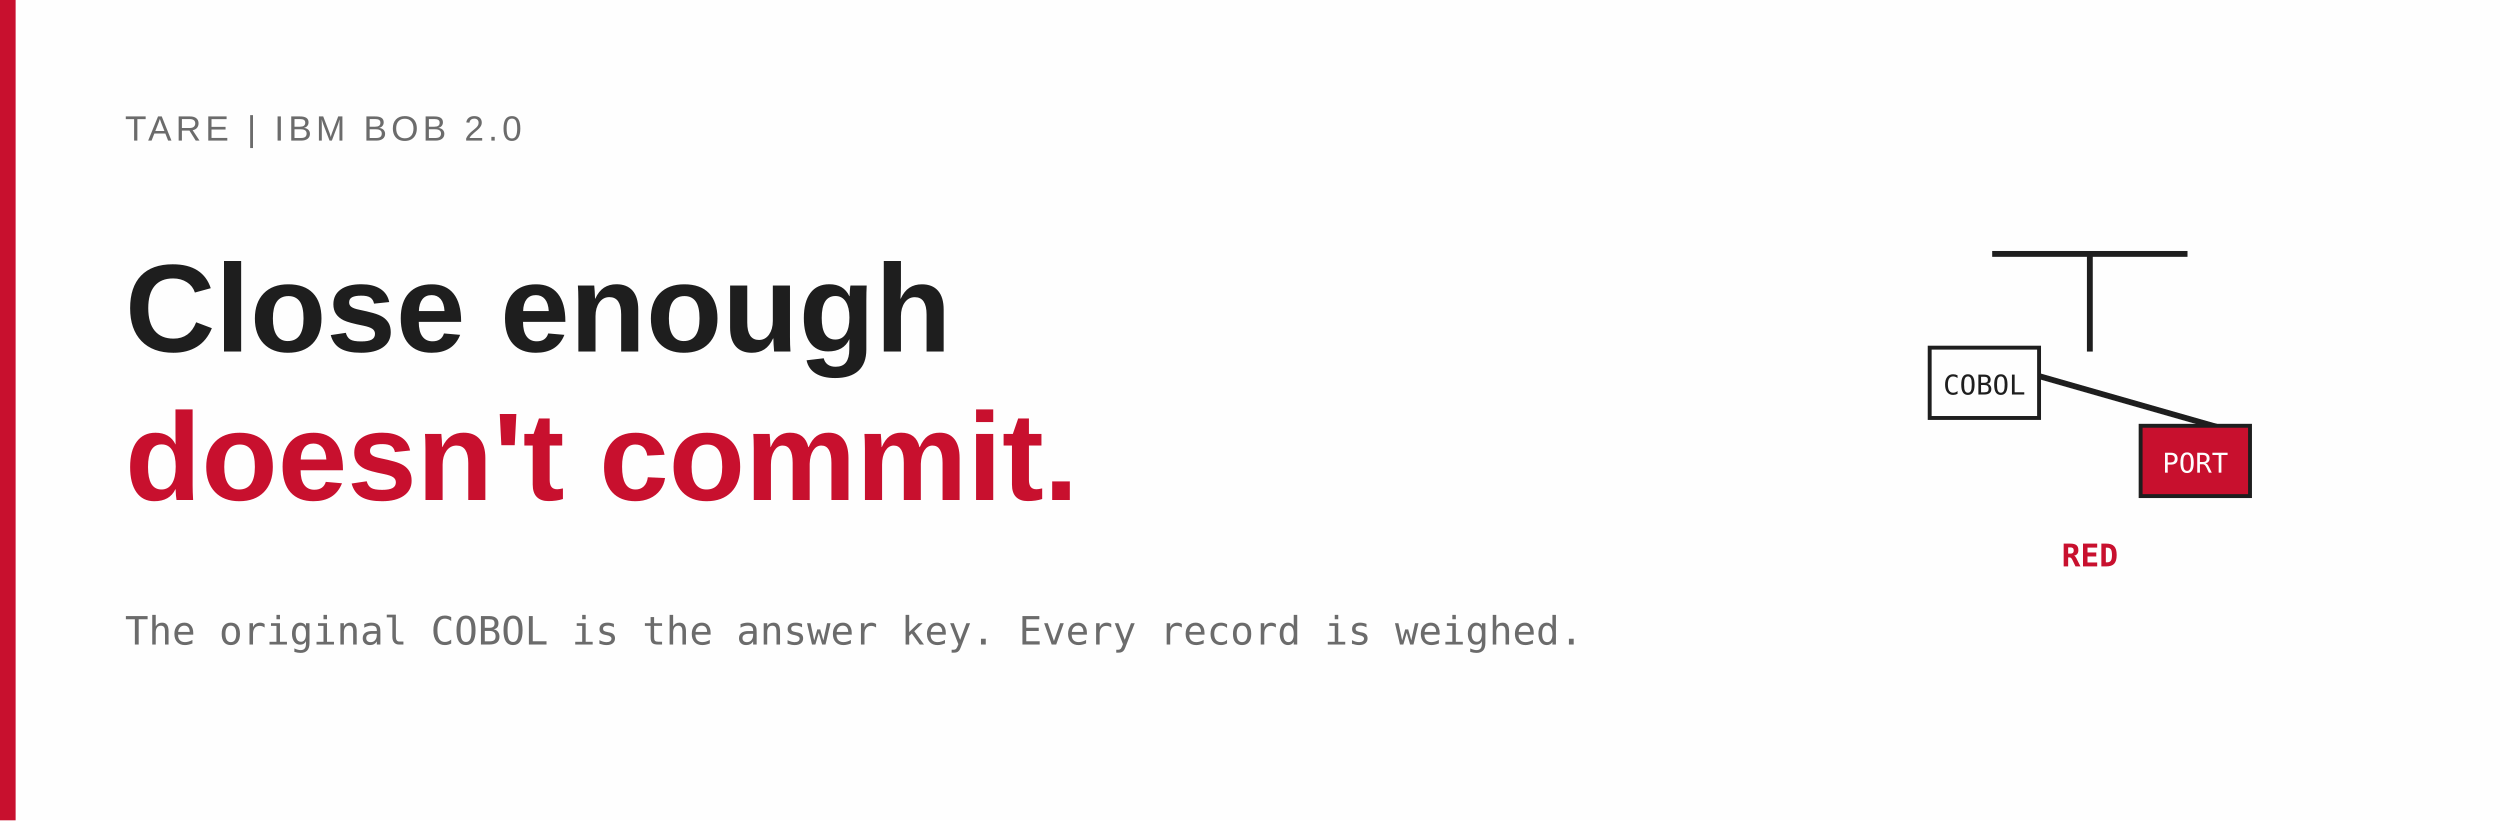
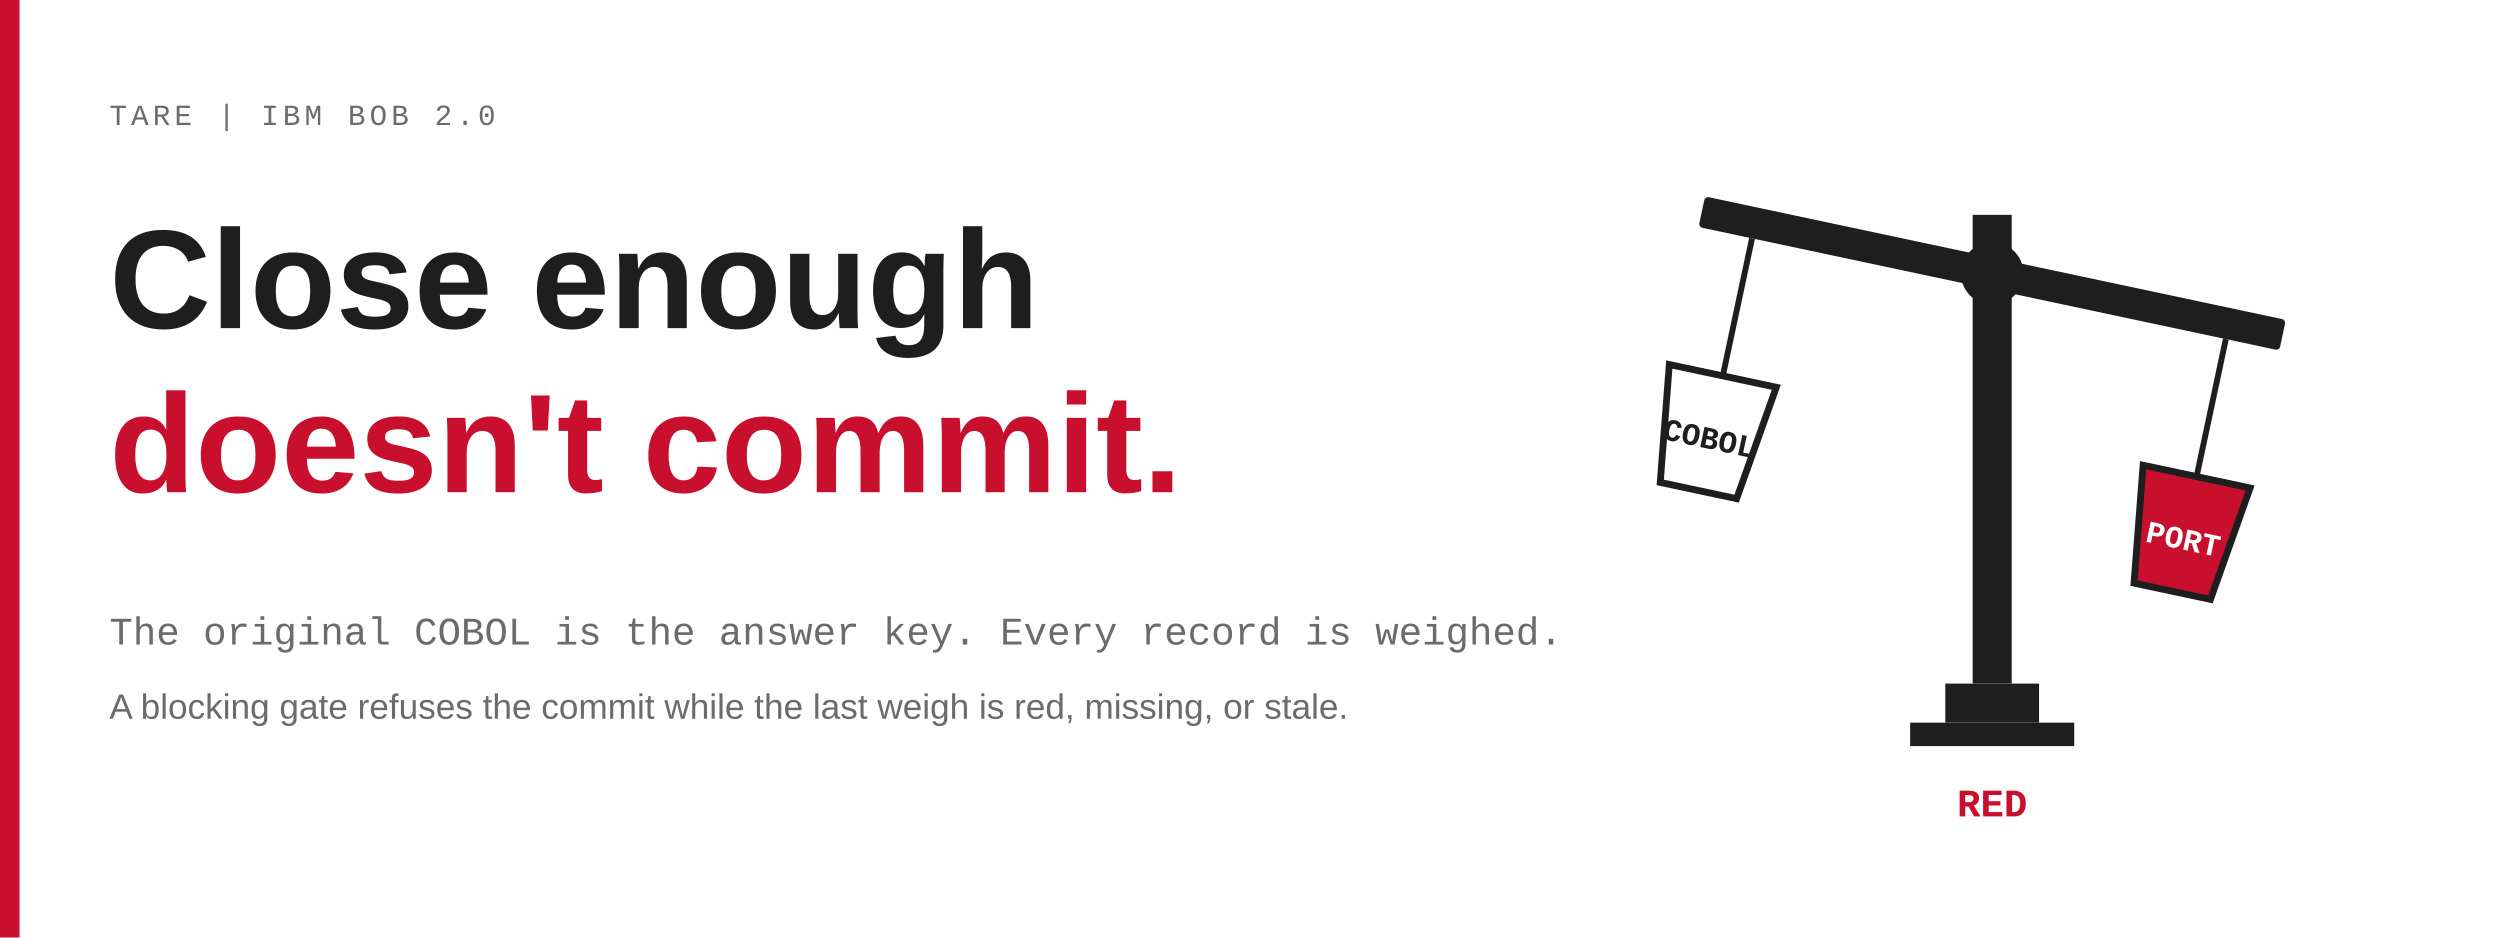
- <svg xmlns="http://www.w3.org/2000/svg" width="1280" height="420" viewBox="0 0 1280 420" role="img" aria-labelledby="t d">
-   <rect width="1280" height="420" fill="#FEFEFE" />
-   <rect x="0" y="0" width="8" height="420" fill="#C8102E" />
-   <text x="64" y="72" font-family="Arial, Helvetica, sans-serif" font-size="18" font-weight="500" letter-spacing="0.12em" fill="#6B6B6B">TARE | IBM BOB 2.0</text>
-   <text x="64" y="180" font-family="Arial, Helvetica, sans-serif" font-size="64" font-weight="600" fill="#1E1E1E">Close enough</text>
-   <text x="64" y="256" font-family="Arial, Helvetica, sans-serif" font-size="64" font-weight="600" fill="#C8102E">doesn't commit.</text>
-   <text x="64" y="330" font-family="Consolas, monospace" font-size="20" fill="#6B6B6B">The original COBOL is the answer key. Every record is weighed.</text>
-   <g transform="translate(980,110)">
-     <line x1="40" y1="20" x2="140" y2="20" stroke="#1E1E1E" stroke-width="3" />
-     <line x1="90" y1="20" x2="90" y2="70" stroke="#1E1E1E" stroke-width="3" />
-     <line x1="20" y1="70" x2="160" y2="110" stroke="#1E1E1E" stroke-width="3" />
-     <rect x="8" y="68" width="56" height="36" fill="#FEFEFE" stroke="#1E1E1E" stroke-width="2" />
-     <rect x="116" y="108" width="56" height="36" fill="#C8102E" stroke="#1E1E1E" stroke-width="2" />
-     <text x="36" y="92" text-anchor="middle" font-family="Consolas, monospace" font-size="14" fill="#1E1E1E">COBOL</text>
-     <text x="144" y="132" text-anchor="middle" font-family="Consolas, monospace" font-size="14" fill="#FEFEFE">PORT</text>
-     <text x="90" y="180" text-anchor="middle" font-family="Consolas, monospace" font-size="16" font-weight="600" fill="#C8102E">RED</text>
+ <svg xmlns="http://www.w3.org/2000/svg" width="1280" height="480" viewBox="0 0 1280 480" role="img" aria-labelledby="t d">
+   <rect width="1280" height="480" fill="#FEFEFE" />
+   <rect x="0" y="0" width="10" height="480" fill="#C8102E" />
+   <text x="56" y="64" font-family="Consolas, 'Courier New', monospace" font-size="15" font-weight="500" letter-spacing="0.14em" fill="#6B6B6B">TARE  |  IBM BOB 2.0</text>
+   <text x="56" y="168" font-family="Arial, Helvetica, sans-serif" font-size="72" font-weight="700" fill="#1E1E1E">Close enough</text>
+   <text x="56" y="252" font-family="Arial, Helvetica, sans-serif" font-size="72" font-weight="700" fill="#C8102E">doesn't commit.</text>
+   <text x="56" y="330" font-family="Consolas, 'Courier New', monospace" font-size="20" fill="#6B6B6B">The original COBOL is the answer key. Every record is weighed.</text>
+   <text x="56" y="368" font-family="Arial, Helvetica, sans-serif" font-size="18" fill="#6B6B6B">A blocking gate refuses the commit while the last weigh is red, missing, or stale.</text>
+   <g transform="translate(860,70)">
+     <rect x="118" y="300" width="84" height="12" fill="#1E1E1E" />
+     <rect x="136" y="280" width="48" height="20" fill="#1E1E1E" />
+     <rect x="150" y="40" width="20" height="240" fill="#1E1E1E" />
+     <circle cx="160" cy="70" r="16" fill="#1E1E1E" />
+     <circle cx="160" cy="70" r="7" fill="#FEFEFE" />
+     <g transform="rotate(12 160 70)">
+       <rect x="8" y="62" width="304" height="16" rx="2" fill="#1E1E1E" />
+       <line x1="36" y1="78" x2="36" y2="150" stroke="#1E1E1E" stroke-width="3" />
+       <line x1="12" y1="150" x2="60" y2="150" stroke="#1E1E1E" stroke-width="3" />
+       <path d="M8 150 L64 150 L56 210 L16 210 Z" fill="#FEFEFE" stroke="#1E1E1E" stroke-width="3.5" />
+       <text x="36" y="188" text-anchor="middle" font-family="Consolas, 'Courier New', monospace" font-size="16" font-weight="700" fill="#1E1E1E">COBOL</text>
+       <line x1="284" y1="78" x2="284" y2="150" stroke="#1E1E1E" stroke-width="3" />
+       <line x1="260" y1="150" x2="308" y2="150" stroke="#1E1E1E" stroke-width="3" />
+       <path d="M256 150 L312 150 L304 210 L264 210 Z" fill="#C8102E" stroke="#1E1E1E" stroke-width="3.5" />
+       <text x="284" y="188" text-anchor="middle" font-family="Consolas, 'Courier New', monospace" font-size="16" font-weight="700" fill="#FEFEFE">PORT</text>
+     </g>
+     <text x="160" y="348" text-anchor="middle" font-family="Consolas, 'Courier New', monospace" font-size="20" font-weight="700" fill="#C8102E">RED</text>
  </g>
</svg>
